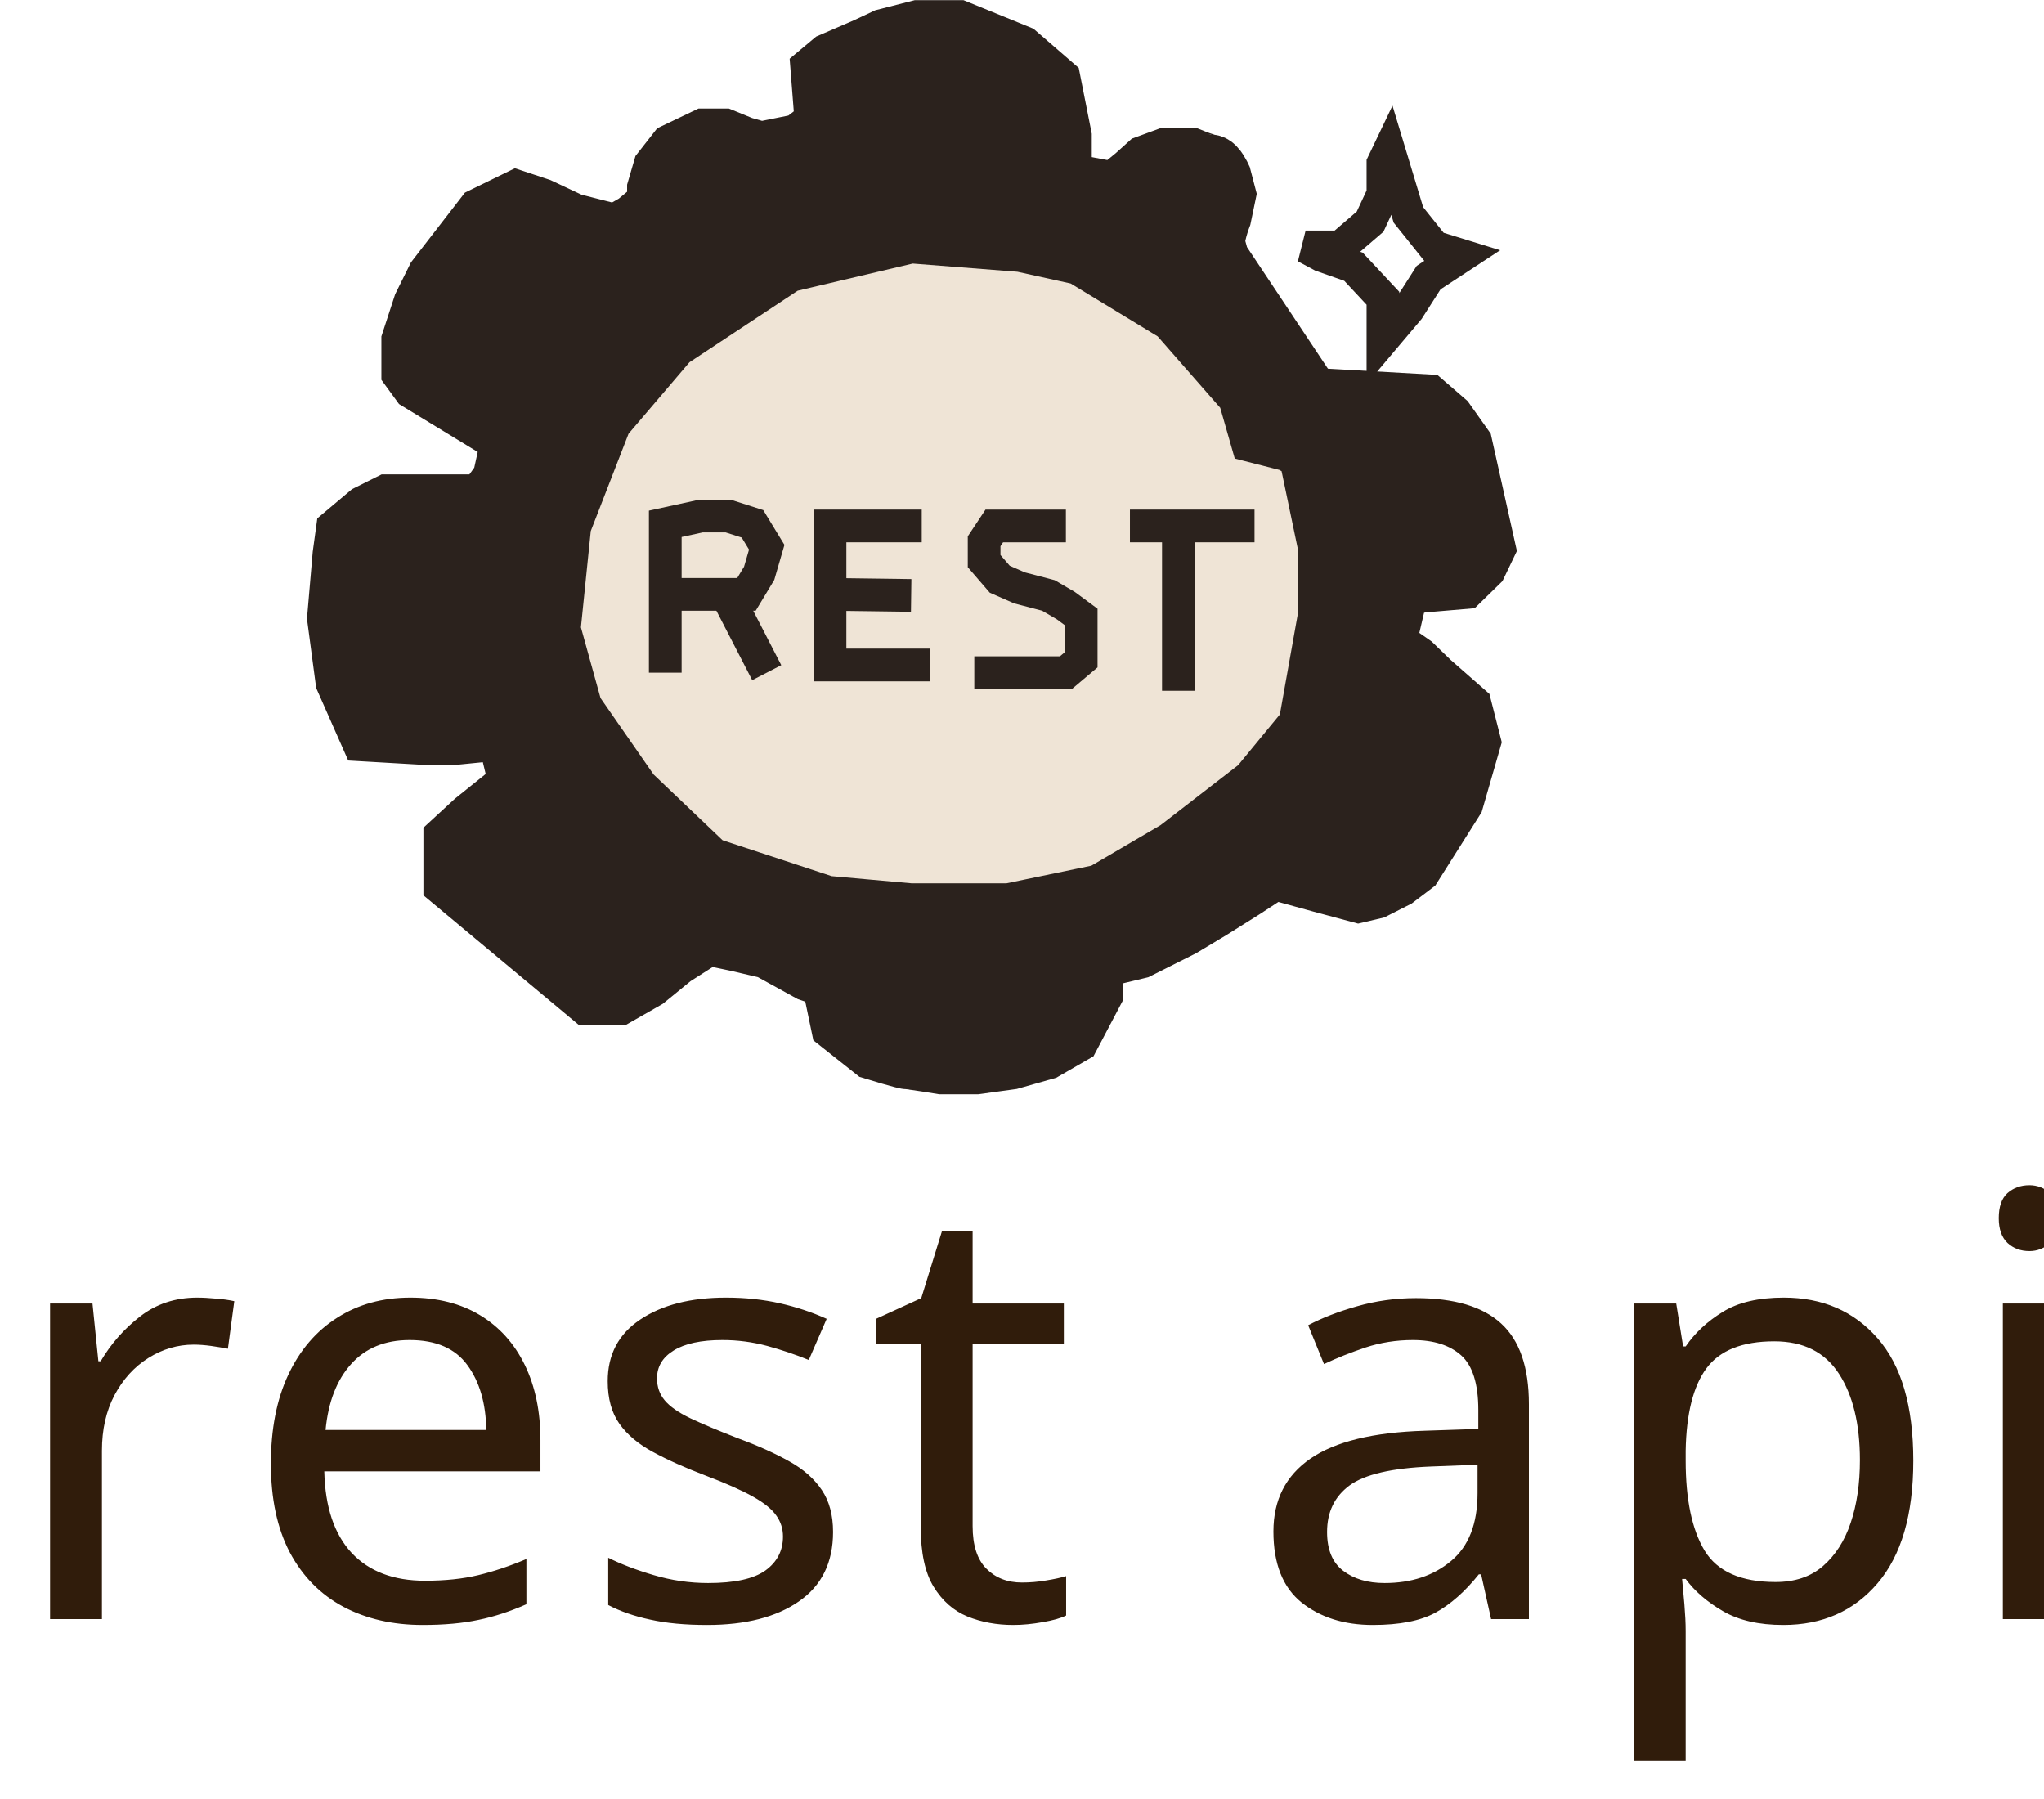
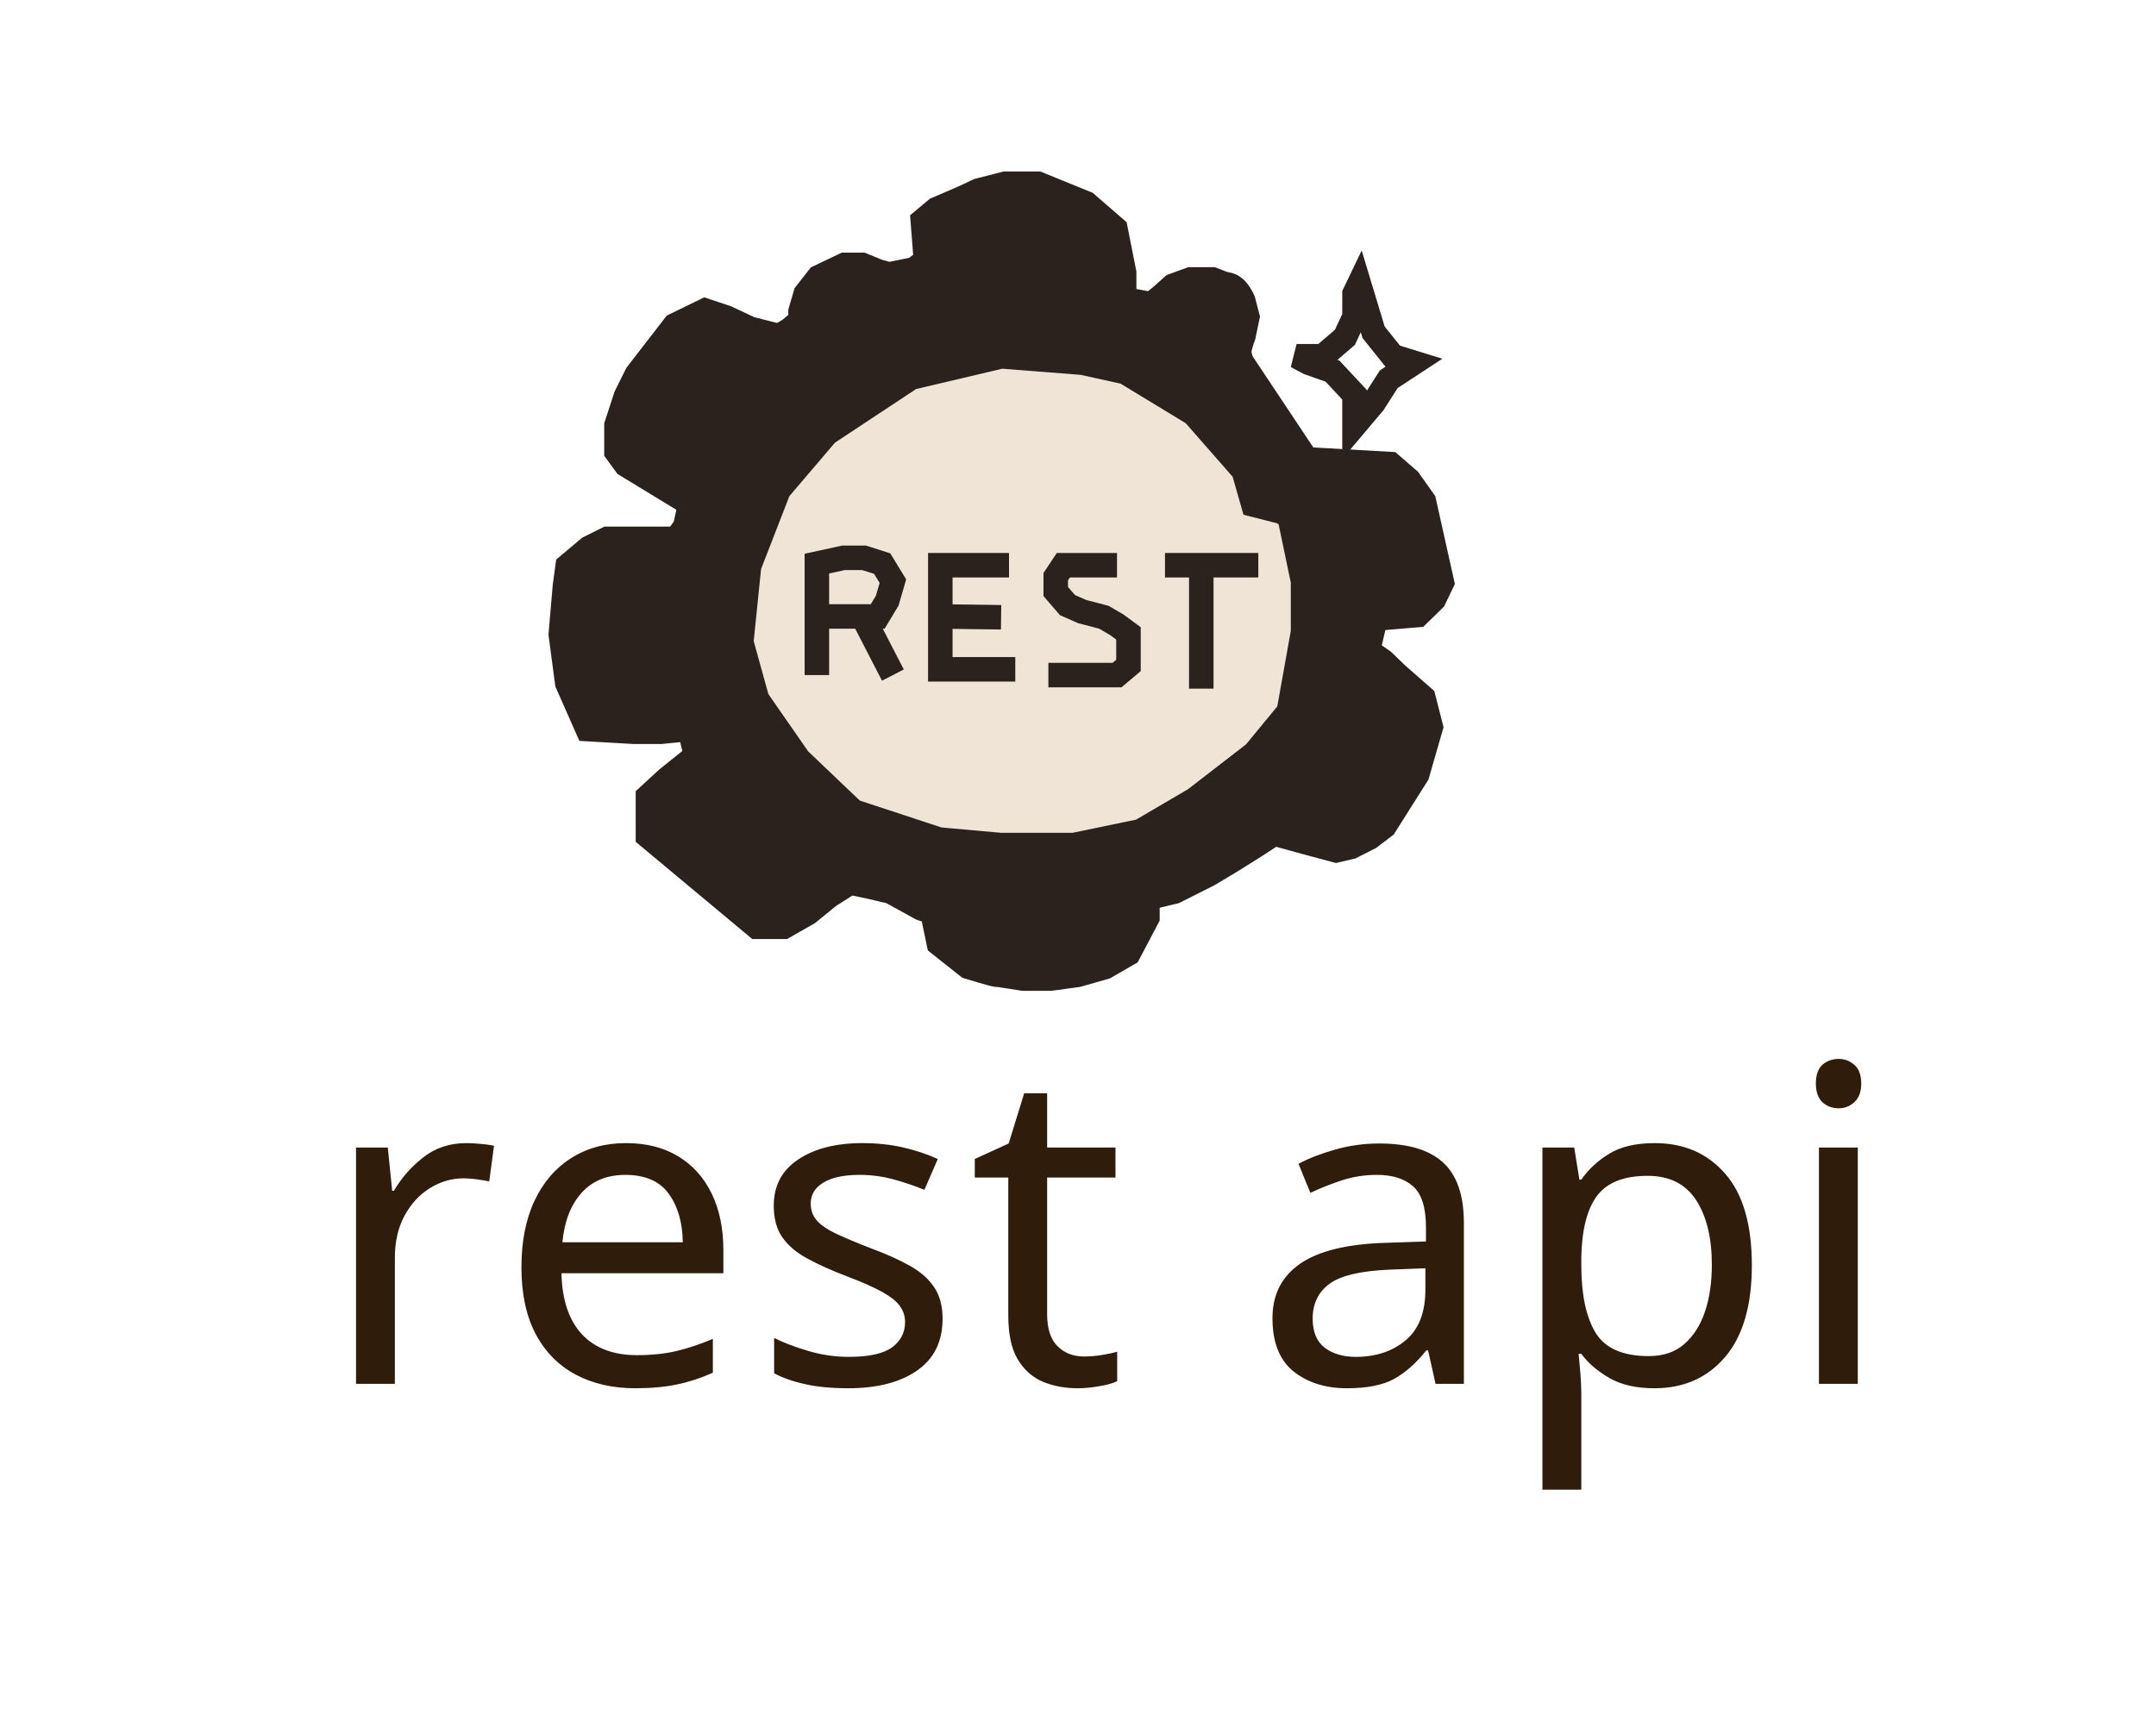
- <svg xmlns="http://www.w3.org/2000/svg" width="125px" height="110px" viewBox="0 0 125 110" version="1.1">
+ <svg xmlns="http://www.w3.org/2000/svg" width="176px" height="140px" viewBox="0 0 176 140" version="1.1">
  <g id="Page-1" stroke="none" stroke-width="1" fill="none" fill-rule="evenodd">
-     <g id="Group-79" transform="translate(0, 2.0108)">
-       <g id="Group-44" transform="translate(20.7836, 0)" stroke="#2B221D">
-         <path d="M5.001,21.195 C8.695,23.444 10.542,24.568 10.542,24.568 C10.542,24.568 10.542,24.824 10.542,25.334 L10.083,27.42 C9.323,28.471 8.944,28.996 8.944,28.996 C8.944,28.996 7.629,28.996 5.001,28.996 L3.025,28.996 L1.847,29.584 L0.497,30.72 C0.385,31.534 0.33,31.941 0.33,31.941 C0.33,31.941 0.22,33.219 0,35.774 C0.331,38.264 0.497,39.509 0.497,39.509 C0.497,39.509 0.947,40.528 1.847,42.565 C3.95,42.686 5.001,42.747 5.001,42.747 C5.001,42.747 7.11,42.747 7.11,42.747 C7.11,42.747 8.944,42.565 8.944,42.565 C8.944,42.565 9.323,42.626 10.083,42.747 L10.542,43.522 C10.746,44.365 10.848,44.787 10.848,44.787 C10.848,44.787 11.056,45.592 11.056,45.592 C11.056,45.592 10.885,45.92 10.542,46.576 L8.334,48.348 L7.11,49.476 C7.11,50.029 7.11,50.306 7.11,50.306 C7.11,50.306 7.11,50.803 7.11,51.796 L15.352,58.67 C16.41,58.67 16.939,58.67 16.939,58.67 C16.939,58.67 18.611,57.715 18.611,57.715 C18.611,57.715 20.269,56.362 20.269,56.362 C20.269,56.362 21.793,55.388 21.793,55.388 C21.793,55.388 22.057,55.268 22.584,55.028 C23.729,55.268 24.301,55.388 24.301,55.388 C24.301,55.388 26.286,55.851 26.286,55.851 C26.286,55.851 27.13,56.315 28.818,57.244 L30.189,57.715 L30.767,60.483 C32.069,61.516 32.721,62.032 32.721,62.032 C32.721,62.032 34.599,62.612 34.845,62.612 C35.091,62.612 36.823,62.9 36.823,62.9 C36.823,62.9 38.893,62.9 38.893,62.9 C38.893,62.9 39.591,62.804 40.987,62.612 C42.347,62.225 43.027,62.032 43.027,62.032 C43.027,62.032 44.587,61.133 44.587,61.133 C44.587,61.133 45.884,58.67 45.884,58.67 C45.884,58.67 45.884,58.194 45.884,57.244 L45.884,56.54 L48.752,55.851 C50.516,54.964 51.399,54.521 51.399,54.521 C51.399,54.521 52.005,54.158 53.216,53.431 L55.187,52.194 L56.506,51.33 L57.245,51.023 C59.115,51.538 60.05,51.796 60.05,51.796 C60.05,51.796 60.801,51.998 62.303,52.401 C62.888,52.263 63.181,52.194 63.181,52.194 C63.181,52.194 64.481,51.534 64.481,51.534 C64.481,51.534 65.492,50.765 65.492,50.765 C65.492,50.765 67.982,46.823 67.982,46.823 C67.982,46.823 68.316,45.664 68.985,43.345 C68.673,42.123 68.517,41.512 68.517,41.512 C68.517,41.512 66.574,39.809 66.574,39.809 C66.574,39.809 65.492,38.762 65.492,38.762 C65.492,38.762 64.481,38.058 64.481,38.058 C64.481,38.058 64.249,37.851 63.786,37.438 L64.481,34.468 C64.892,33.959 65.097,33.704 65.097,33.704 C65.097,33.704 65.414,33.622 66.048,33.457 C67.694,33.317 68.517,33.247 68.517,33.247 C68.517,33.247 68.827,32.944 69.448,32.338 C69.735,31.738 69.879,31.438 69.879,31.438 C69.879,31.438 68.517,25.334 68.517,25.334 C68.517,25.334 67.478,23.868 67.478,23.868 C67.478,23.868 67.093,23.535 66.325,22.87 L60.05,22.514 L59.342,22.514 L53.587,13.871 C53.569,13.69 53.503,13.428 53.388,13.088 C53.216,12.577 53.753,11.173 53.753,11.173 C53.753,11.173 54.02,9.892 54.02,9.892 C54.02,9.892 53.753,8.873 53.753,8.873 C53.753,8.873 53.447,8.211 53.216,8.211 C52.986,8.211 52.004,7.815 52.004,7.815 C52.004,7.815 51.525,7.815 50.567,7.815 L49.487,8.211 L48.752,8.873 L47.909,9.563 L47.365,9.892 L43.983,9.254 L43.983,6.363 C43.566,4.256 43.357,3.202 43.357,3.202 C43.357,3.202 42.691,2.625 41.358,1.472 C38.951,0.491 37.747,0 37.747,0 C37.747,0 36.967,0 35.407,0 L33.422,0.507 L32.272,1.047 L30.189,1.945 L29.582,2.452 L29.838,5.718 L28.285,6.921 L25.741,7.435 L24.561,7.1 L23.397,6.625 L22.388,6.625 L20.692,7.435 C20.156,8.118 19.889,8.46 19.889,8.46 C19.889,8.46 19.781,8.828 19.567,9.563 L19.567,10.654 L18.202,11.783 L16.939,12.507 L14.101,11.783 L12.135,10.859 L10.848,10.432 L8.944,11.36 L6.05,15.101 L5.238,16.739 L4.54,18.878 L4.54,20.562 L5.001,21.195 Z" id="Path-269" stroke-width="4" fill="#2B221D" />
-         <path d="M15.913,23.47 C15.913,23.47 20.042,18.626 20.042,18.626 C20.042,18.626 22.427,17.05 27.195,13.899 L34.879,12.086 L41.729,12.623 L45.45,13.443 L51.314,17.007 L55.638,21.943 L56.334,24.372 L58.199,24.848 L59.363,25.502 L60.589,31.369 L60.589,35.676 L59.363,42.54 L56.334,46.221 L51.314,50.101 L46.688,52.812 L40.969,53.999 L34.879,53.999 L29.665,53.531 L22.354,51.125 C19.224,48.144 17.66,46.653 17.66,46.653 C17.66,46.653 14.104,41.532 14.104,41.532 C14.104,41.532 13.641,39.861 12.715,36.52 L13.382,29.988 C15.07,25.643 15.913,23.47 15.913,23.47 Z" id="Path-268" stroke-width="4" fill="#EFE4D6" />
-         <path d="M59.06,13.087 C59.06,13.087 61.205,13.087 61.205,13.087 C61.205,13.087 63.004,11.542 63.004,11.542 C63.004,11.542 63.789,9.858 63.789,9.858 C63.789,9.858 63.789,9.234 63.789,7.986 L64.162,7.207 L65.347,11.128 L66.915,13.087 L68.634,13.618 L66.584,14.962 L65.347,16.898 L63.789,18.742 C63.789,17.066 63.789,16.227 63.789,16.227 C63.789,16.227 63.188,15.585 61.988,14.299 L60.052,13.618 C59.391,13.264 59.06,13.087 59.06,13.087 Z" id="Path-270" stroke-width="2" />
-         <path d="M19.901,39.119 L19.901,30.018 L22.076,29.544 L23.752,29.544 C24.739,29.86 25.233,30.018 25.233,30.018 C25.233,30.018 25.524,30.495 26.106,31.45 L25.643,33.043 L24.866,34.332 L23.752,34.332 C21.444,34.332 20.291,34.332 20.291,34.332" id="Path-281" stroke-width="2" />
-         <line x1="23.804" y1="34.655" x2="26.106" y2="39.119" id="Path-282" stroke-width="2" />
-         <polyline id="Path-283" stroke-width="2" points="35.585 30.148 29.976 30.148 29.976 38.649 36.097 38.649" />
-         <line x1="29.976" y1="34.332" x2="34.939" y2="34.398" id="Path-284" stroke-width="2" />
-         <path d="M44.401,30.148 L41.081,30.148 L40.022,30.148 L39.4,31.085 L39.4,32.297 C40.038,33.036 40.357,33.406 40.357,33.406 C40.357,33.406 41.562,33.935 41.562,33.935 C41.562,33.935 42.152,34.089 43.331,34.398 L44.401,35.024 L45.336,35.715 C45.336,36.215 45.336,36.465 45.336,36.465 C45.336,36.465 45.336,36.786 45.336,37.427 C45.336,38.03 45.336,38.331 45.336,38.331 C45.336,38.331 45.024,38.594 44.401,39.119 L42.782,39.119 C40.127,39.119 38.799,39.119 38.799,39.119" id="Path-285" stroke-width="2" />
-         <line x1="48.317" y1="30.148" x2="55.936" y2="30.148" id="Path-286" stroke-width="2" />
-         <line x1="51.28" y1="30.148" x2="51.28" y2="40.226" id="Path-287" stroke-width="2" />
+     <g id="Group-100">
+       <g id="Group-79" transform="translate(26, 16)">
+         <g id="Group-44" transform="translate(20.7836, 0)" stroke="#2B221D">
+           <path d="M5.001,21.195 C8.695,23.444 10.542,24.568 10.542,24.568 C10.542,24.568 10.542,24.824 10.542,25.334 L10.083,27.42 C9.323,28.471 8.944,28.996 8.944,28.996 C8.944,28.996 7.629,28.996 5.001,28.996 L3.025,28.996 L1.847,29.584 L0.497,30.72 C0.385,31.534 0.33,31.941 0.33,31.941 C0.33,31.941 0.22,33.219 0,35.774 C0.331,38.264 0.497,39.509 0.497,39.509 C0.497,39.509 0.947,40.528 1.847,42.565 C3.95,42.686 5.001,42.747 5.001,42.747 C5.001,42.747 7.11,42.747 7.11,42.747 C7.11,42.747 8.944,42.565 8.944,42.565 C8.944,42.565 9.323,42.626 10.083,42.747 L10.542,43.522 C10.746,44.365 10.848,44.787 10.848,44.787 C10.848,44.787 11.056,45.592 11.056,45.592 C11.056,45.592 10.885,45.92 10.542,46.576 L8.334,48.348 L7.11,49.476 C7.11,50.029 7.11,50.306 7.11,50.306 C7.11,50.306 7.11,50.803 7.11,51.796 L15.352,58.67 C16.41,58.67 16.939,58.67 16.939,58.67 C16.939,58.67 18.611,57.715 18.611,57.715 C18.611,57.715 20.269,56.362 20.269,56.362 C20.269,56.362 21.793,55.388 21.793,55.388 C21.793,55.388 22.057,55.268 22.584,55.028 C23.729,55.268 24.301,55.388 24.301,55.388 C24.301,55.388 26.286,55.851 26.286,55.851 C26.286,55.851 27.13,56.315 28.818,57.244 L30.189,57.715 L30.767,60.483 C32.069,61.516 32.721,62.032 32.721,62.032 C32.721,62.032 34.599,62.612 34.845,62.612 C35.091,62.612 36.823,62.9 36.823,62.9 C36.823,62.9 38.893,62.9 38.893,62.9 C38.893,62.9 39.591,62.804 40.987,62.612 C42.347,62.225 43.027,62.032 43.027,62.032 C43.027,62.032 44.587,61.133 44.587,61.133 C44.587,61.133 45.884,58.67 45.884,58.67 C45.884,58.67 45.884,58.194 45.884,57.244 L45.884,56.54 L48.752,55.851 C50.516,54.964 51.399,54.521 51.399,54.521 C51.399,54.521 52.005,54.158 53.216,53.431 L55.187,52.194 L56.506,51.33 L57.245,51.023 C59.115,51.538 60.05,51.796 60.05,51.796 C60.05,51.796 60.801,51.998 62.303,52.401 C62.888,52.263 63.181,52.194 63.181,52.194 C63.181,52.194 64.481,51.534 64.481,51.534 C64.481,51.534 65.492,50.765 65.492,50.765 C65.492,50.765 67.982,46.823 67.982,46.823 C67.982,46.823 68.316,45.664 68.985,43.345 C68.673,42.123 68.517,41.512 68.517,41.512 C68.517,41.512 66.574,39.809 66.574,39.809 C66.574,39.809 65.492,38.762 65.492,38.762 C65.492,38.762 64.481,38.058 64.481,38.058 C64.481,38.058 64.249,37.851 63.786,37.438 L64.481,34.468 C64.892,33.959 65.097,33.704 65.097,33.704 C65.097,33.704 65.414,33.622 66.048,33.457 C67.694,33.317 68.517,33.247 68.517,33.247 C68.517,33.247 68.827,32.944 69.448,32.338 C69.735,31.738 69.879,31.438 69.879,31.438 C69.879,31.438 68.517,25.334 68.517,25.334 C68.517,25.334 67.478,23.868 67.478,23.868 C67.478,23.868 67.093,23.535 66.325,22.87 L60.05,22.514 L59.342,22.514 L53.587,13.871 C53.569,13.69 53.503,13.428 53.388,13.088 C53.216,12.577 53.753,11.173 53.753,11.173 C53.753,11.173 54.02,9.892 54.02,9.892 C54.02,9.892 53.753,8.873 53.753,8.873 C53.753,8.873 53.447,8.211 53.216,8.211 C52.986,8.211 52.004,7.815 52.004,7.815 C52.004,7.815 51.525,7.815 50.567,7.815 L49.487,8.211 L48.752,8.873 L47.909,9.563 L47.365,9.892 L43.983,9.254 L43.983,6.363 C43.566,4.256 43.357,3.202 43.357,3.202 C43.357,3.202 42.691,2.625 41.358,1.472 C38.951,0.491 37.747,0 37.747,0 C37.747,0 36.967,0 35.407,0 L33.422,0.507 L32.272,1.047 L30.189,1.945 L29.582,2.452 L29.838,5.718 L28.285,6.921 L25.741,7.435 L24.561,7.1 L23.397,6.625 L22.388,6.625 L20.692,7.435 C20.156,8.118 19.889,8.46 19.889,8.46 C19.889,8.46 19.781,8.828 19.567,9.563 L19.567,10.654 L18.202,11.783 L16.939,12.507 L14.101,11.783 L12.135,10.859 L10.848,10.432 L8.944,11.36 L6.05,15.101 L5.238,16.739 L4.54,18.878 L4.54,20.562 L5.001,21.195 Z" id="Path-269" stroke-width="4" fill="#2B221D" />
+           <path d="M15.913,23.47 C15.913,23.47 20.042,18.626 20.042,18.626 C20.042,18.626 22.427,17.05 27.195,13.899 L34.879,12.086 L41.729,12.623 L45.45,13.443 L51.314,17.007 L55.638,21.943 L56.334,24.372 L58.199,24.848 L59.363,25.502 L60.589,31.369 L60.589,35.676 L59.363,42.54 L56.334,46.221 L51.314,50.101 L46.688,52.812 L40.969,53.999 L34.879,53.999 L29.665,53.531 L22.354,51.125 C19.224,48.144 17.66,46.653 17.66,46.653 C17.66,46.653 14.104,41.532 14.104,41.532 C14.104,41.532 13.641,39.861 12.715,36.52 L13.382,29.988 C15.07,25.643 15.913,23.47 15.913,23.47 Z" id="Path-268" stroke-width="4" fill="#EFE4D6" />
+           <path d="M59.06,13.087 C59.06,13.087 61.205,13.087 61.205,13.087 C61.205,13.087 63.004,11.542 63.004,11.542 C63.004,11.542 63.789,9.858 63.789,9.858 C63.789,9.858 63.789,9.234 63.789,7.986 L64.162,7.207 L65.347,11.128 L66.915,13.087 L68.634,13.618 L66.584,14.962 L65.347,16.898 L63.789,18.742 C63.789,17.066 63.789,16.227 63.789,16.227 C63.789,16.227 63.188,15.585 61.988,14.299 L60.052,13.618 C59.391,13.264 59.06,13.087 59.06,13.087 Z" id="Path-270" stroke-width="2" />
+           <path d="M19.901,39.119 L19.901,30.018 L22.076,29.544 L23.752,29.544 C24.739,29.86 25.233,30.018 25.233,30.018 C25.233,30.018 25.524,30.495 26.106,31.45 L25.643,33.043 L24.866,34.332 L23.752,34.332 C21.444,34.332 20.291,34.332 20.291,34.332" id="Path-281" stroke-width="2" />
+           <line x1="23.804" y1="34.655" x2="26.106" y2="39.119" id="Path-282" stroke-width="2" />
+           <polyline id="Path-283" stroke-width="2" points="35.585 30.148 29.976 30.148 29.976 38.649 36.097 38.649" />
+           <line x1="29.976" y1="34.332" x2="34.939" y2="34.398" id="Path-284" stroke-width="2" />
+           <path d="M44.401,30.148 L41.081,30.148 L40.022,30.148 L39.4,31.085 L39.4,32.297 C40.038,33.036 40.357,33.406 40.357,33.406 C40.357,33.406 41.562,33.935 41.562,33.935 C41.562,33.935 42.152,34.089 43.331,34.398 L44.401,35.024 L45.336,35.715 C45.336,36.215 45.336,36.465 45.336,36.465 C45.336,36.465 45.336,36.786 45.336,37.427 C45.336,38.03 45.336,38.331 45.336,38.331 C45.336,38.331 45.024,38.594 44.401,39.119 L42.782,39.119 C40.127,39.119 38.799,39.119 38.799,39.119" id="Path-285" stroke-width="2" />
+           <line x1="48.317" y1="30.148" x2="55.936" y2="30.148" id="Path-286" stroke-width="2" />
+           <line x1="51.28" y1="30.148" x2="51.28" y2="40.226" id="Path-287" stroke-width="2" />
+         </g>
+         <text id="rest-api" font-family="BobbyJonesSoft-Regular, Bobby Jones Soft" font-size="36" font-weight="normal" letter-spacing="0.434" fill="#301C0B">
+           <tspan x="0" y="96.989">rest api</tspan>
+         </text>
      </g>
-       <text id="rest-api" font-family="BobbyJonesSoft-Regular, Bobby Jones Soft" font-size="36" font-weight="normal" letter-spacing="0.434" fill="#301C0B">
-         <tspan x="0" y="96.989">rest api</tspan>
-       </text>
+       <rect id="Rectangle" x="0" y="0" width="176" height="140" />
    </g>
  </g>
</svg>
